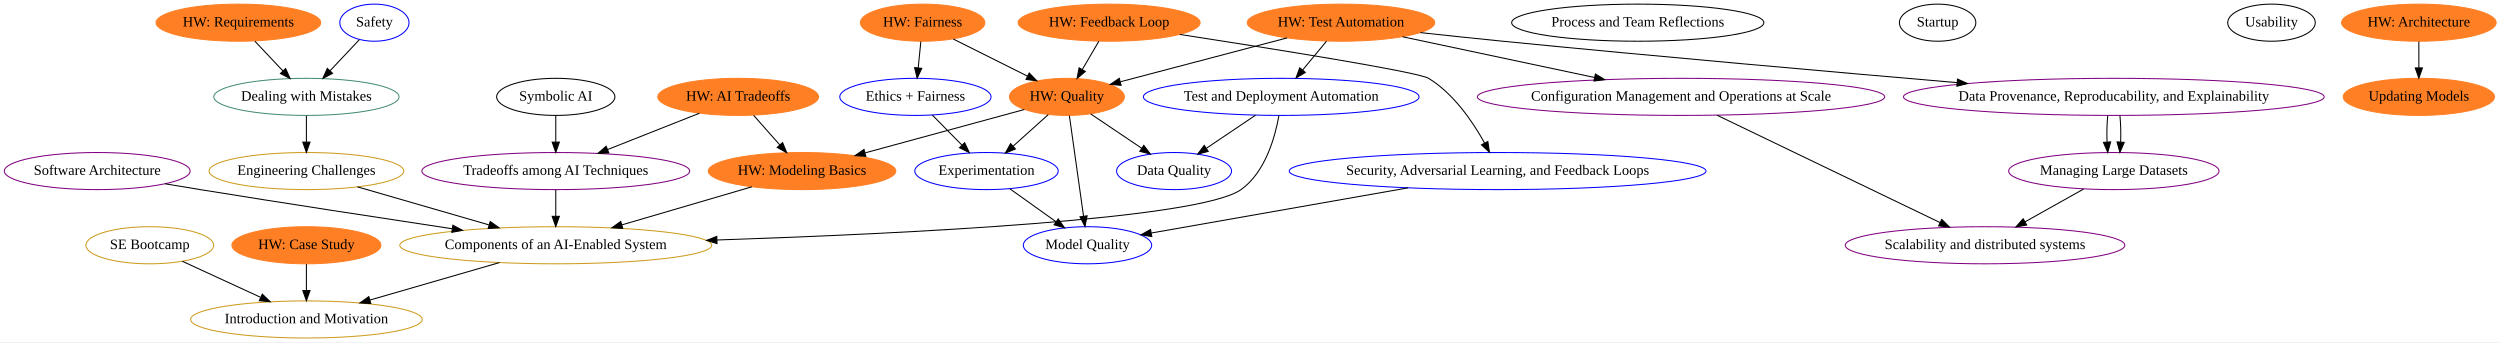
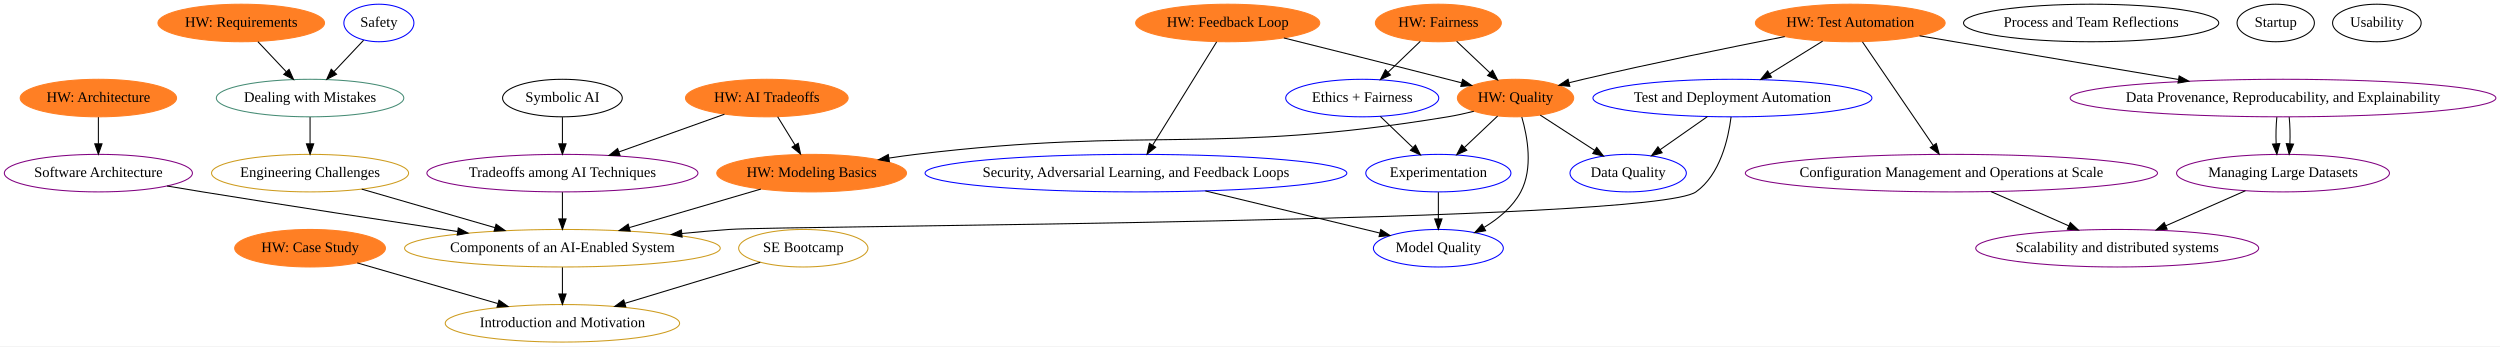
- <svg xmlns="http://www.w3.org/2000/svg" width="2426pt" height="332pt" viewBox="0.00 0.00 2426.09 332.00">
+ <svg xmlns="http://www.w3.org/2000/svg" width="2397pt" height="332pt" viewBox="0.00 0.00 2397.42 332.00">
  <g id="graph0" class="graph" transform="scale(1 1) rotate(0) translate(4 328)">
-     <polygon fill="white" stroke="none" points="-4,4 -4,-328 2422.09,-328 2422.09,4 -4,4" />
+     <polygon fill="white" stroke="none" points="-4,4 -4,-328 2393.42,-328 2393.42,4 -4,4" />
    <g id="node1" class="node">
      <ellipse fill="none" stroke="#cd9b1d" cx="293.342" cy="-162" rx="94.484" ry="18" />
      <text text-anchor="middle" x="293.342" y="-158.3" font-family="Times New Roman,serif" font-size="14.00">Engineering Challenges</text>
    </g>
    <g id="node2" class="node">
      <ellipse fill="none" stroke="#cd9b1d" cx="535.342" cy="-90" rx="151.373" ry="18" />
      <text text-anchor="middle" x="535.342" y="-86.3" font-family="Times New Roman,serif" font-size="14.00">Components of an AI-Enabled System</text>
    </g>
    <g id="edge1" class="edge">
      <path fill="none" stroke="black" d="M342.898,-146.666C379.818,-135.986 430.562,-121.308 470.674,-109.706" />
      <polygon fill="black" stroke="black" points="471.732,-113.043 480.366,-106.902 469.787,-106.319 471.732,-113.043" />
    </g>
    <g id="node3" class="node">
-       <ellipse fill="none" stroke="#cd9b1d" cx="293.342" cy="-18" rx="112.38" ry="18" />
-       <text text-anchor="middle" x="293.342" y="-14.3" font-family="Times New Roman,serif" font-size="14.00">Introduction and Motivation</text>
+       <ellipse fill="none" stroke="#cd9b1d" cx="535.342" cy="-18" rx="112.38" ry="18" />
+       <text text-anchor="middle" x="535.342" y="-14.3" font-family="Times New Roman,serif" font-size="14.00">Introduction and Motivation</text>
    </g>
    <g id="edge2" class="edge">
-       <path fill="none" stroke="black" d="M480.731,-73.203C443.333,-62.386 393.681,-48.024 354.883,-36.801" />
-       <polygon fill="black" stroke="black" points="355.846,-33.436 345.267,-34.02 353.901,-40.16 355.846,-33.436" />
+       <path fill="none" stroke="black" d="M535.342,-71.697C535.342,-63.983 535.342,-54.712 535.342,-46.112" />
+       <polygon fill="black" stroke="black" points="538.842,-46.104 535.342,-36.104 531.842,-46.104 538.842,-46.104" />
    </g>
    <g id="node4" class="node">
-       <ellipse fill="none" stroke="#cd9b1d" cx="141.342" cy="-90" rx="61.99" ry="18" />
-       <text text-anchor="middle" x="141.342" y="-86.3" font-family="Times New Roman,serif" font-size="14.00">SE Bootcamp</text>
+       <ellipse fill="none" stroke="#cd9b1d" cx="766.342" cy="-90" rx="61.99" ry="18" />
+       <text text-anchor="middle" x="766.342" y="-86.3" font-family="Times New Roman,serif" font-size="14.00">SE Bootcamp</text>
    </g>
    <g id="edge3" class="edge">
-       <path fill="none" stroke="black" d="M172.836,-74.496C194.792,-64.385 224.398,-50.751 248.77,-39.527" />
-       <polygon fill="black" stroke="black" points="250.55,-42.56 258.169,-35.198 247.622,-36.202 250.55,-42.56" />
+       <path fill="none" stroke="black" d="M725.044,-76.485C688.958,-65.55 636.113,-49.537 595.357,-37.187" />
+       <polygon fill="black" stroke="black" points="596.124,-33.762 585.539,-34.211 594.094,-40.461 596.124,-33.762" />
    </g>
    <g id="node5" class="node">
      <ellipse fill="none" stroke="#458b74" cx="293.342" cy="-234" rx="89.885" ry="18" />
      <text text-anchor="middle" x="293.342" y="-230.3" font-family="Times New Roman,serif" font-size="14.00">Dealing with Mistakes</text>
    </g>
    <g id="edge4" class="edge">
      <path fill="none" stroke="black" d="M293.342,-215.697C293.342,-207.983 293.342,-198.712 293.342,-190.112" />
      <polygon fill="black" stroke="black" points="296.842,-190.104 293.342,-180.104 289.842,-190.104 296.842,-190.104" />
    </g>
    <g id="node6" class="node">
      <ellipse fill="none" stroke="purple" cx="535.342" cy="-162" rx="129.977" ry="18" />
      <text text-anchor="middle" x="535.342" y="-158.3" font-family="Times New Roman,serif" font-size="14.00">Tradeoffs among AI Techniques</text>
    </g>
    <g id="edge5" class="edge">
      <path fill="none" stroke="black" d="M535.342,-143.697C535.342,-135.983 535.342,-126.712 535.342,-118.112" />
      <polygon fill="black" stroke="black" points="538.842,-118.104 535.342,-108.104 531.842,-118.104 538.842,-118.104" />
    </g>
    <g id="node7" class="node">
      <ellipse fill="none" stroke="purple" cx="90.342" cy="-162" rx="90.184" ry="18" />
      <text text-anchor="middle" x="90.342" y="-158.3" font-family="Times New Roman,serif" font-size="14.00">Software Architecture</text>
    </g>
    <g id="edge6" class="edge">
      <path fill="none" stroke="black" d="M156.211,-149.649C167.588,-147.732 179.303,-145.786 190.342,-144 272.588,-130.692 366.002,-116.392 434.866,-106.003" />
      <polygon fill="black" stroke="black" points="435.477,-109.451 444.844,-104.499 434.434,-102.529 435.477,-109.451" />
    </g>
    <g id="node8" class="node">
-       <ellipse fill="none" stroke="purple" cx="2047.34" cy="-234" rx="204.164" ry="18" />
-       <text text-anchor="middle" x="2047.34" y="-230.3" font-family="Times New Roman,serif" font-size="14.00">Data Provenance, Reproducability, and Explainability</text>
+       <ellipse fill="none" stroke="purple" cx="2185.34" cy="-234" rx="204.164" ry="18" />
+       <text text-anchor="middle" x="2185.34" y="-230.3" font-family="Times New Roman,serif" font-size="14.00">Data Provenance, Reproducability, and Explainability</text>
    </g>
    <g id="node9" class="node">
-       <ellipse fill="none" stroke="purple" cx="2047.34" cy="-162" rx="102.082" ry="18" />
-       <text text-anchor="middle" x="2047.34" y="-158.3" font-family="Times New Roman,serif" font-size="14.00">Managing Large Datasets</text>
+       <ellipse fill="none" stroke="purple" cx="2185.34" cy="-162" rx="102.082" ry="18" />
+       <text text-anchor="middle" x="2185.34" y="-158.3" font-family="Times New Roman,serif" font-size="14.00">Managing Large Datasets</text>
    </g>
    <g id="edge7" class="edge">
-       <path fill="none" stroke="black" d="M2041.43,-215.697C2040.63,-207.983 2040.4,-198.712 2040.75,-190.112" />
-       <polygon fill="black" stroke="black" points="2044.24,-190.324 2041.45,-180.104 2037.26,-189.836 2044.24,-190.324" />
+       <path fill="none" stroke="black" d="M2179.43,-215.697C2178.63,-207.983 2178.4,-198.712 2178.75,-190.112" />
+       <polygon fill="black" stroke="black" points="2182.24,-190.324 2179.45,-180.104 2175.26,-189.836 2182.24,-190.324" />
    </g>
    <g id="edge29" class="edge">
-       <path fill="none" stroke="black" d="M2053.26,-215.697C2054.05,-207.983 2054.28,-198.712 2053.94,-190.112" />
-       <polygon fill="black" stroke="black" points="2057.43,-189.836 2053.24,-180.104 2050.44,-190.324 2057.43,-189.836" />
+       <path fill="none" stroke="black" d="M2191.26,-215.697C2192.05,-207.983 2192.28,-198.712 2191.94,-190.112" />
+       <polygon fill="black" stroke="black" points="2195.43,-189.836 2191.24,-180.104 2188.44,-190.324 2195.43,-189.836" />
    </g>
    <g id="node10" class="node">
-       <ellipse fill="none" stroke="purple" cx="1922.34" cy="-90" rx="135.676" ry="18" />
-       <text text-anchor="middle" x="1922.34" y="-86.3" font-family="Times New Roman,serif" font-size="14.00">Scalability and distributed systems</text>
+       <ellipse fill="none" stroke="purple" cx="2026.34" cy="-90" rx="135.676" ry="18" />
+       <text text-anchor="middle" x="2026.34" y="-86.3" font-family="Times New Roman,serif" font-size="14.00">Scalability and distributed systems</text>
    </g>
    <g id="edge8" class="edge">
-       <path fill="none" stroke="black" d="M2018.04,-144.588C2001.04,-135.073 1979.44,-122.975 1961.06,-112.683" />
-       <polygon fill="black" stroke="black" points="1962.77,-109.628 1952.33,-107.795 1959.35,-115.735 1962.77,-109.628" />
+       <path fill="none" stroke="black" d="M2149.26,-145.116C2126.69,-135.181 2097.39,-122.281 2073.06,-111.568" />
+       <polygon fill="black" stroke="black" points="2074.22,-108.255 2063.66,-107.429 2071.4,-114.662 2074.22,-108.255" />
    </g>
    <g id="node11" class="node">
-       <ellipse fill="none" stroke="purple" cx="1627.34" cy="-234" rx="197.665" ry="18" />
-       <text text-anchor="middle" x="1627.34" y="-230.3" font-family="Times New Roman,serif" font-size="14.00">Configuration Management and Operations at Scale</text>
+       <ellipse fill="none" stroke="purple" cx="1867.34" cy="-162" rx="197.665" ry="18" />
+       <text text-anchor="middle" x="1867.34" y="-158.3" font-family="Times New Roman,serif" font-size="14.00">Configuration Management and Operations at Scale</text>
    </g>
    <g id="edge9" class="edge">
-       <path fill="none" stroke="black" d="M1662.34,-216.153C1716.38,-190.142 1820.01,-140.257 1878.81,-111.955" />
-       <polygon fill="black" stroke="black" points="1880.35,-115.096 1887.85,-107.605 1877.32,-108.789 1880.35,-115.096" />
+       <path fill="none" stroke="black" d="M1905.43,-144.233C1927.81,-134.378 1956.28,-121.847 1979.96,-111.419" />
+       <polygon fill="black" stroke="black" points="1981.37,-114.621 1989.12,-107.388 1978.55,-108.214 1981.37,-114.621" />
    </g>
    <g id="node12" class="node">
-       <ellipse fill="none" stroke="blue" cx="1051.34" cy="-90" rx="62.289" ry="18" />
-       <text text-anchor="middle" x="1051.34" y="-86.3" font-family="Times New Roman,serif" font-size="14.00">Model Quality</text>
+       <ellipse fill="none" stroke="blue" cx="1375.34" cy="-90" rx="62.289" ry="18" />
+       <text text-anchor="middle" x="1375.34" y="-86.3" font-family="Times New Roman,serif" font-size="14.00">Model Quality</text>
    </g>
    <g id="node13" class="node">
-       <ellipse fill="none" stroke="blue" cx="1135.34" cy="-162" rx="55.79" ry="18" />
-       <text text-anchor="middle" x="1135.34" y="-158.3" font-family="Times New Roman,serif" font-size="14.00">Data Quality</text>
+       <ellipse fill="none" stroke="blue" cx="1557.34" cy="-162" rx="55.79" ry="18" />
+       <text text-anchor="middle" x="1557.34" y="-158.3" font-family="Times New Roman,serif" font-size="14.00">Data Quality</text>
    </g>
    <g id="node14" class="node">
-       <ellipse fill="none" stroke="blue" cx="1239.34" cy="-234" rx="133.776" ry="18" />
-       <text text-anchor="middle" x="1239.34" y="-230.3" font-family="Times New Roman,serif" font-size="14.00">Test and Deployment Automation</text>
+       <ellipse fill="none" stroke="blue" cx="1657.34" cy="-234" rx="133.776" ry="18" />
+       <text text-anchor="middle" x="1657.34" y="-230.3" font-family="Times New Roman,serif" font-size="14.00">Test and Deployment Automation</text>
    </g>
    <g id="edge10" class="edge">
-       <path fill="none" stroke="black" d="M1237.14,-215.977C1233.46,-195.219 1223.98,-160.828 1200.34,-144 1159.9,-115.207 875.287,-101.207 691.744,-95.102" />
-       <polygon fill="black" stroke="black" points="691.827,-91.603 681.718,-94.773 691.597,-98.599 691.827,-91.603" />
+       <path fill="none" stroke="black" d="M1656.03,-215.882C1653.42,-195.026 1645.63,-160.534 1622.34,-144 1580.32,-114.161 746.746,-111.725 695.342,-108 680.601,-106.932 665.118,-105.579 649.83,-104.105" />
+       <polygon fill="black" stroke="black" points="650.117,-100.616 639.822,-103.12 649.432,-107.583 650.117,-100.616" />
    </g>
    <g id="edge11" class="edge">
-       <path fill="none" stroke="black" d="M1214.43,-216.233C1200.17,-206.631 1182.12,-194.488 1166.88,-184.225" />
-       <polygon fill="black" stroke="black" points="1168.52,-181.114 1158.27,-178.434 1164.61,-186.921 1168.52,-181.114" />
+       <path fill="none" stroke="black" d="M1633.39,-216.233C1619.77,-206.699 1602.57,-194.659 1587.97,-184.443" />
+       <polygon fill="black" stroke="black" points="1589.93,-181.538 1579.73,-178.671 1585.91,-187.273 1589.93,-181.538" />
    </g>
    <g id="node15" class="node">
-       <ellipse fill="none" stroke="blue" cx="953.342" cy="-162" rx="69.588" ry="18" />
-       <text text-anchor="middle" x="953.342" y="-158.3" font-family="Times New Roman,serif" font-size="14.00">Experimentation</text>
+       <ellipse fill="none" stroke="blue" cx="1375.34" cy="-162" rx="69.588" ry="18" />
+       <text text-anchor="middle" x="1375.34" y="-158.3" font-family="Times New Roman,serif" font-size="14.00">Experimentation</text>
    </g>
    <g id="edge12" class="edge">
-       <path fill="none" stroke="black" d="M976.071,-144.765C989.401,-135.244 1006.41,-123.093 1020.89,-112.752" />
-       <polygon fill="black" stroke="black" points="1022.97,-115.566 1029.07,-106.906 1018.9,-109.87 1022.97,-115.566" />
+       <path fill="none" stroke="black" d="M1375.34,-143.697C1375.34,-135.983 1375.34,-126.712 1375.34,-118.112" />
+       <polygon fill="black" stroke="black" points="1378.84,-118.104 1375.34,-108.104 1371.84,-118.104 1378.84,-118.104" />
    </g>
    <g id="node16" class="node">
-       <ellipse fill="none" stroke="blue" cx="884.342" cy="-234" rx="73.387" ry="18" />
-       <text text-anchor="middle" x="884.342" y="-230.3" font-family="Times New Roman,serif" font-size="14.00">Ethics + Fairness</text>
+       <ellipse fill="none" stroke="blue" cx="1302.34" cy="-234" rx="73.387" ry="18" />
+       <text text-anchor="middle" x="1302.34" y="-230.3" font-family="Times New Roman,serif" font-size="14.00">Ethics + Fairness</text>
    </g>
    <g id="edge13" class="edge">
-       <path fill="none" stroke="black" d="M900.694,-216.411C909.247,-207.734 919.881,-196.946 929.348,-187.342" />
-       <polygon fill="black" stroke="black" points="932.101,-189.535 936.628,-179.956 927.115,-184.621 932.101,-189.535" />
+       <path fill="none" stroke="black" d="M1319.64,-216.411C1328.92,-207.519 1340.5,-196.411 1350.7,-186.631" />
+       <polygon fill="black" stroke="black" points="1353.37,-188.917 1358.17,-179.47 1348.53,-183.865 1353.37,-188.917" />
    </g>
    <g id="node17" class="node">
      <ellipse fill="none" stroke="blue" cx="359.342" cy="-306" rx="33.595" ry="18" />
      <text text-anchor="middle" x="359.342" y="-302.3" font-family="Times New Roman,serif" font-size="14.00">Safety</text>
    </g>
    <g id="edge14" class="edge">
      <path fill="none" stroke="black" d="M344.694,-289.465C336.342,-280.606 325.689,-269.308 316.254,-259.301" />
      <polygon fill="black" stroke="black" points="318.741,-256.837 309.335,-251.962 313.648,-261.639 318.741,-256.837" />
    </g>
    <g id="node18" class="node">
-       <ellipse fill="none" stroke="blue" cx="1449.34" cy="-162" rx="202.264" ry="18" />
-       <text text-anchor="middle" x="1449.34" y="-158.3" font-family="Times New Roman,serif" font-size="14.00">Security, Adversarial Learning, and Feedback Loops</text>
+       <ellipse fill="none" stroke="blue" cx="1085.34" cy="-162" rx="202.264" ry="18" />
+       <text text-anchor="middle" x="1085.34" y="-158.3" font-family="Times New Roman,serif" font-size="14.00">Security, Adversarial Learning, and Feedback Loops</text>
    </g>
    <g id="edge15" class="edge">
-       <path fill="none" stroke="black" d="M1362.49,-145.725C1287.22,-132.485 1180.15,-113.655 1113.27,-101.892" />
-       <polygon fill="black" stroke="black" points="1113.75,-98.423 1103.3,-100.138 1112.54,-105.317 1113.75,-98.423" />
+       <path fill="none" stroke="black" d="M1151.87,-144.941C1202.46,-132.731 1271.27,-116.121 1319.12,-104.572" />
+       <polygon fill="black" stroke="black" points="1320.1,-107.936 1328.99,-102.187 1318.45,-101.131 1320.1,-107.936" />
    </g>
    <g id="node19" class="node">
-       <ellipse fill="none" stroke="black" cx="1585.34" cy="-306" rx="122.379" ry="18" />
-       <text text-anchor="middle" x="1585.34" y="-302.3" font-family="Times New Roman,serif" font-size="14.00">Process and Team Reflections</text>
+       <ellipse fill="none" stroke="black" cx="2001.34" cy="-306" rx="122.379" ry="18" />
+       <text text-anchor="middle" x="2001.34" y="-302.3" font-family="Times New Roman,serif" font-size="14.00">Process and Team Reflections</text>
    </g>
    <g id="node20" class="node">
-       <ellipse fill="none" stroke="black" cx="1876.34" cy="-306" rx="37.093" ry="18" />
-       <text text-anchor="middle" x="1876.34" y="-302.3" font-family="Times New Roman,serif" font-size="14.00">Startup</text>
+       <ellipse fill="none" stroke="black" cx="2178.34" cy="-306" rx="37.093" ry="18" />
+       <text text-anchor="middle" x="2178.34" y="-302.3" font-family="Times New Roman,serif" font-size="14.00">Startup</text>
    </g>
    <g id="node21" class="node">
-       <ellipse fill="none" stroke="black" cx="2200.34" cy="-306" rx="42.494" ry="18" />
-       <text text-anchor="middle" x="2200.34" y="-302.3" font-family="Times New Roman,serif" font-size="14.00">Usability</text>
+       <ellipse fill="none" stroke="black" cx="2275.34" cy="-306" rx="42.494" ry="18" />
+       <text text-anchor="middle" x="2275.34" y="-302.3" font-family="Times New Roman,serif" font-size="14.00">Usability</text>
    </g>
    <g id="node22" class="node">
      <ellipse fill="none" stroke="black" cx="535.342" cy="-234" rx="57.391" ry="18" />
      <text text-anchor="middle" x="535.342" y="-230.3" font-family="Times New Roman,serif" font-size="14.00">Symbolic AI</text>
    </g>
    <g id="edge16" class="edge">
      <path fill="none" stroke="black" d="M535.342,-215.697C535.342,-207.983 535.342,-198.712 535.342,-190.112" />
      <polygon fill="black" stroke="black" points="538.842,-190.104 535.342,-180.104 531.842,-190.104 538.842,-190.104" />
    </g>
    <g id="node23" class="node">
      <ellipse fill="#ff7f24" stroke="#ff7f24" cx="293.342" cy="-90" rx="72.287" ry="18" />
      <text text-anchor="middle" x="293.342" y="-86.3" font-family="Times New Roman,serif" font-size="14.00">HW: Case Study</text>
    </g>
    <g id="edge17" class="edge">
-       <path fill="none" stroke="black" d="M293.342,-71.697C293.342,-63.983 293.342,-54.712 293.342,-46.112" />
-       <polygon fill="black" stroke="black" points="296.842,-46.104 293.342,-36.104 289.842,-46.104 296.842,-46.104" />
+       <path fill="none" stroke="black" d="M338.576,-75.916C376.572,-64.925 431.244,-49.111 473.321,-36.94" />
+       <polygon fill="black" stroke="black" points="474.549,-40.228 483.183,-34.087 472.604,-33.504 474.549,-40.228" />
    </g>
    <g id="node24" class="node">
      <ellipse fill="#ff7f24" stroke="#ff7f24" cx="774.342" cy="-162" rx="90.984" ry="18" />
      <text text-anchor="middle" x="774.342" y="-158.3" font-family="Times New Roman,serif" font-size="14.00">HW: Modeling Basics</text>
    </g>
    <g id="edge18" class="edge">
      <path fill="none" stroke="black" d="M725.689,-146.75C689.326,-136.1 639.266,-121.438 599.61,-109.823" />
      <polygon fill="black" stroke="black" points="600.348,-106.392 589.767,-106.94 598.38,-113.11 600.348,-106.392" />
    </g>
    <g id="node25" class="node">
-       <ellipse fill="#ff7f24" stroke="#ff7f24" cx="712.342" cy="-234" rx="77.986" ry="18" />
-       <text text-anchor="middle" x="712.342" y="-230.3" font-family="Times New Roman,serif" font-size="14.00">HW: AI Tradeoffs</text>
+       <ellipse fill="#ff7f24" stroke="#ff7f24" cx="731.342" cy="-234" rx="77.986" ry="18" />
+       <text text-anchor="middle" x="731.342" y="-230.3" font-family="Times New Roman,serif" font-size="14.00">HW: AI Tradeoffs</text>
    </g>
    <g id="edge19" class="edge">
-       <path fill="none" stroke="black" d="M674.805,-218.155C648.821,-207.879 613.946,-194.086 585.571,-182.865" />
-       <polygon fill="black" stroke="black" points="586.807,-179.59 576.22,-179.167 584.232,-186.099 586.807,-179.59" />
+       <path fill="none" stroke="black" d="M690.731,-218.496C661.465,-208.044 621.657,-193.827 589.66,-182.399" />
+       <polygon fill="black" stroke="black" points="590.596,-179.017 580.001,-178.95 588.242,-185.609 590.596,-179.017" />
    </g>
    <g id="edge20" class="edge">
-       <path fill="none" stroke="black" d="M727.35,-216.055C734.966,-207.457 744.355,-196.857 752.733,-187.397" />
-       <polygon fill="black" stroke="black" points="755.461,-189.596 759.472,-179.789 750.221,-184.954 755.461,-189.596" />
+       <path fill="none" stroke="black" d="M741.751,-216.055C746.747,-207.922 752.843,-197.998 758.406,-188.943" />
+       <polygon fill="black" stroke="black" points="761.478,-190.628 763.73,-180.275 755.514,-186.964 761.478,-190.628" />
    </g>
    <g id="node26" class="node">
-       <ellipse fill="#ff7f24" stroke="#ff7f24" cx="2343.34" cy="-306" rx="74.987" ry="18" />
-       <text text-anchor="middle" x="2343.34" y="-302.3" font-family="Times New Roman,serif" font-size="14.00">HW: Architecture</text>
+       <ellipse fill="#ff7f24" stroke="#ff7f24" cx="90.342" cy="-234" rx="74.987" ry="18" />
+       <text text-anchor="middle" x="90.342" y="-230.3" font-family="Times New Roman,serif" font-size="14.00">HW: Architecture</text>
+     </g>
+     <g id="edge21" class="edge">
+       <path fill="none" stroke="black" d="M90.342,-215.697C90.342,-207.983 90.342,-198.712 90.342,-190.112" />
+       <polygon fill="black" stroke="black" points="93.842,-190.104 90.342,-180.104 86.842,-190.104 93.842,-190.104" />
    </g>
    <g id="node27" class="node">
-       <ellipse fill="#ff7f24" stroke="#ff7f24" cx="2343.34" cy="-234" rx="73.387" ry="18" />
-       <text text-anchor="middle" x="2343.34" y="-230.3" font-family="Times New Roman,serif" font-size="14.00">Updating Models</text>
-     </g>
-     <g id="edge21" class="edge">
-       <path fill="none" stroke="black" d="M2343.34,-287.697C2343.34,-279.983 2343.34,-270.712 2343.34,-262.112" />
-       <polygon fill="black" stroke="black" points="2346.84,-262.104 2343.34,-252.104 2339.84,-262.104 2346.84,-262.104" />
-     </g>
-     <g id="node28" class="node">
      <ellipse fill="#ff7f24" stroke="#ff7f24" cx="227.342" cy="-306" rx="79.886" ry="18" />
      <text text-anchor="middle" x="227.342" y="-302.3" font-family="Times New Roman,serif" font-size="14.00">HW: Requirements</text>
    </g>
    <g id="edge22" class="edge">
      <path fill="none" stroke="black" d="M243.319,-288.055C251.507,-279.371 261.62,-268.644 270.606,-259.114" />
      <polygon fill="black" stroke="black" points="273.199,-261.466 277.512,-251.789 268.106,-256.664 273.199,-261.466" />
    </g>
+     <g id="node28" class="node">
+       <ellipse fill="#ff7f24" stroke="#ff7f24" cx="1449.34" cy="-234" rx="55.79" ry="18" />
+       <text text-anchor="middle" x="1449.34" y="-230.3" font-family="Times New Roman,serif" font-size="14.00">HW: Quality</text>
+     </g>
+     <g id="edge23" class="edge">
+       <path fill="none" stroke="black" d="M1455.34,-215.798C1460.81,-196.991 1466.36,-166.531 1454.34,-144 1446.63,-129.535 1433.02,-118.32 1419.25,-110.008" />
+       <polygon fill="black" stroke="black" points="1420.67,-106.793 1410.23,-104.961 1417.25,-112.9 1420.67,-106.793" />
+     </g>
+     <g id="edge24" class="edge">
+       <path fill="none" stroke="black" d="M1473.04,-217.638C1488.38,-207.699 1508.53,-194.637 1525.29,-183.776" />
+       <polygon fill="black" stroke="black" points="1527.21,-186.702 1533.7,-178.326 1523.4,-180.828 1527.21,-186.702" />
+     </g>
+     <g id="edge26" class="edge">
+       <path fill="none" stroke="black" d="M1432.18,-216.765C1422.7,-207.795 1410.75,-196.49 1400.25,-186.564" />
+       <polygon fill="black" stroke="black" points="1402.6,-183.963 1392.93,-179.633 1397.79,-189.048 1402.6,-183.963" />
+     </g>
+     <g id="edge25" class="edge">
+       <path fill="none" stroke="black" d="M1409.37,-221.305C1401.15,-219.252 1392.51,-217.345 1384.34,-216 1160.13,-179.094 1099.95,-207.074 874.342,-180 865.985,-178.997 857.262,-177.776 848.602,-176.453" />
+       <polygon fill="black" stroke="black" points="848.913,-172.959 838.491,-174.861 847.824,-179.874 848.913,-172.959" />
+     </g>
    <g id="node29" class="node">
-       <ellipse fill="#ff7f24" stroke="#ff7f24" cx="1031.34" cy="-234" rx="55.79" ry="18" />
-       <text text-anchor="middle" x="1031.34" y="-230.3" font-family="Times New Roman,serif" font-size="14.00">HW: Quality</text>
-     </g>
-     <g id="edge23" class="edge">
-       <path fill="none" stroke="black" d="M1033.75,-215.871C1037.16,-191.67 1043.42,-147.211 1047.48,-118.393" />
-       <polygon fill="black" stroke="black" points="1050.99,-118.58 1048.92,-108.189 1044.06,-117.603 1050.99,-118.58" />
-     </g>
-     <g id="edge24" class="edge">
-       <path fill="none" stroke="black" d="M1054.42,-217.465C1068.96,-207.677 1087.93,-194.912 1103.85,-184.2" />
-       <polygon fill="black" stroke="black" points="1105.98,-186.979 1112.33,-178.492 1102.08,-181.172 1105.98,-186.979" />
-     </g>
-     <g id="edge26" class="edge">
-       <path fill="none" stroke="black" d="M1013.25,-216.765C1003.18,-207.73 990.477,-196.326 979.359,-186.349" />
-       <polygon fill="black" stroke="black" points="981.385,-183.464 971.605,-179.39 976.71,-188.674 981.385,-183.464" />
-     </g>
-     <g id="edge25" class="edge">
-       <path fill="none" stroke="black" d="M990.05,-221.753C948.323,-210.388 883.366,-192.695 835.63,-179.693" />
-       <polygon fill="black" stroke="black" points="836.288,-176.245 825.72,-176.994 834.449,-182.999 836.288,-176.245" />
+       <ellipse fill="#ff7f24" stroke="#ff7f24" cx="1770.34" cy="-306" rx="90.984" ry="18" />
+       <text text-anchor="middle" x="1770.34" y="-302.3" font-family="Times New Roman,serif" font-size="14.00">HW: Test Automation</text>
+     </g>
+     <g id="edge28" class="edge">
+       <path fill="none" stroke="black" d="M1836.77,-293.691C1847.98,-291.788 1859.49,-289.835 1870.34,-288 1942.08,-275.867 2023.02,-262.25 2084.89,-251.857" />
+       <polygon fill="black" stroke="black" points="2085.76,-255.26 2095.04,-250.152 2084.6,-248.357 2085.76,-255.26" />
+     </g>
+     <g id="edge30" class="edge">
+       <path fill="none" stroke="black" d="M1782.04,-287.871C1798.94,-263.137 1830.29,-217.242 1849.91,-188.512" />
+       <polygon fill="black" stroke="black" points="1852.85,-190.421 1855.6,-180.189 1847.07,-186.472 1852.85,-190.421" />
+     </g>
+     <g id="edge27" class="edge">
+       <path fill="none" stroke="black" d="M1743.85,-288.588C1728.77,-279.246 1709.67,-267.414 1693.25,-257.247" />
+       <polygon fill="black" stroke="black" points="1694.8,-254.086 1684.45,-251.795 1691.11,-260.037 1694.8,-254.086" />
+     </g>
+     <g id="edge31" class="edge">
+       <path fill="none" stroke="black" d="M1707.54,-292.939C1655.6,-282.737 1579.97,-267.364 1514.34,-252 1509.94,-250.97 1505.39,-249.863 1500.82,-248.725" />
+       <polygon fill="black" stroke="black" points="1501.43,-245.267 1490.87,-246.203 1499.71,-252.053 1501.43,-245.267" />
    </g>
    <g id="node30" class="node">
-       <ellipse fill="#ff7f24" stroke="#ff7f24" cx="1297.34" cy="-306" rx="90.984" ry="18" />
-       <text text-anchor="middle" x="1297.34" y="-302.3" font-family="Times New Roman,serif" font-size="14.00">HW: Test Automation</text>
-     </g>
-     <g id="edge28" class="edge">
-       <path fill="none" stroke="black" d="M1374.37,-296.368C1399.82,-293.594 1428.29,-290.575 1454.34,-288 1604.16,-273.195 1775.47,-258.08 1895.3,-247.8" />
-       <polygon fill="black" stroke="black" points="1895.62,-251.286 1905.29,-246.945 1895.03,-244.311 1895.62,-251.286" />
-     </g>
-     <g id="edge30" class="edge">
-       <path fill="none" stroke="black" d="M1357.1,-292.324C1409.16,-281.281 1485.21,-265.149 1543.38,-252.81" />
-       <polygon fill="black" stroke="black" points="1544.23,-256.207 1553.29,-250.709 1542.78,-249.36 1544.23,-256.207" />
-     </g>
-     <g id="edge27" class="edge">
-       <path fill="none" stroke="black" d="M1283.3,-288.055C1276.35,-279.668 1267.82,-269.376 1260.14,-260.096" />
-       <polygon fill="black" stroke="black" points="1262.73,-257.742 1253.66,-252.275 1257.34,-262.209 1262.73,-257.742" />
-     </g>
-     <g id="edge31" class="edge">
-       <path fill="none" stroke="black" d="M1245.11,-291.254C1198.31,-278.938 1130.04,-260.973 1083.32,-248.678" />
-       <polygon fill="black" stroke="black" points="1083.96,-245.228 1073.4,-246.068 1082.18,-251.998 1083.96,-245.228" />
+       <ellipse fill="#ff7f24" stroke="#ff7f24" cx="1375.34" cy="-306" rx="60.389" ry="18" />
+       <text text-anchor="middle" x="1375.34" y="-302.3" font-family="Times New Roman,serif" font-size="14.00">HW: Fairness</text>
+     </g>
+     <g id="edge32" class="edge">
+       <path fill="none" stroke="black" d="M1358.04,-288.411C1348.84,-279.583 1337.35,-268.572 1327.21,-258.844" />
+       <polygon fill="black" stroke="black" points="1329.41,-256.108 1319.77,-251.713 1324.57,-261.16 1329.41,-256.108" />
+     </g>
+     <g id="edge33" class="edge">
+       <path fill="none" stroke="black" d="M1392.88,-288.411C1402.44,-279.367 1414.42,-268.03 1424.89,-258.13" />
+       <polygon fill="black" stroke="black" points="1427.33,-260.643 1432.19,-251.228 1422.52,-255.558 1427.33,-260.643" />
    </g>
    <g id="node31" class="node">
-       <ellipse fill="#ff7f24" stroke="#ff7f24" cx="891.342" cy="-306" rx="60.389" ry="18" />
-       <text text-anchor="middle" x="891.342" y="-302.3" font-family="Times New Roman,serif" font-size="14.00">HW: Fairness</text>
-     </g>
-     <g id="edge32" class="edge">
-       <path fill="none" stroke="black" d="M889.612,-287.697C888.84,-279.983 887.913,-270.712 887.053,-262.112" />
-       <polygon fill="black" stroke="black" points="890.53,-261.706 886.052,-252.104 883.565,-262.403 890.53,-261.706" />
-     </g>
-     <g id="edge33" class="edge">
-       <path fill="none" stroke="black" d="M921.032,-290.155C942.055,-279.644 970.436,-265.453 993.145,-254.099" />
-       <polygon fill="black" stroke="black" points="994.795,-257.186 1002.17,-249.584 991.665,-250.925 994.795,-257.186" />
-     </g>
-     <g id="node32" class="node">
-       <ellipse fill="#ff7f24" stroke="#ff7f24" cx="1072.34" cy="-306" rx="88.284" ry="18" />
-       <text text-anchor="middle" x="1072.34" y="-302.3" font-family="Times New Roman,serif" font-size="14.00">HW: Feedback Loop</text>
+       <ellipse fill="#ff7f24" stroke="#ff7f24" cx="1173.34" cy="-306" rx="88.284" ry="18" />
+       <text text-anchor="middle" x="1173.34" y="-302.3" font-family="Times New Roman,serif" font-size="14.00">HW: Feedback Loop</text>
    </g>
    <g id="edge34" class="edge">
-       <path fill="none" stroke="black" d="M1140.86,-294.597C1229,-281.023 1372.07,-258.261 1382.34,-252 1406.83,-237.073 1425.43,-209.576 1436.75,-189.081" />
-       <polygon fill="black" stroke="black" points="1439.85,-190.703 1441.43,-180.227 1433.66,-187.431 1439.85,-190.703" />
+       <path fill="none" stroke="black" d="M1162.73,-287.871C1147.46,-263.244 1119.2,-217.638 1101.38,-188.885" />
+       <polygon fill="black" stroke="black" points="1104.24,-186.846 1095.99,-180.189 1098.29,-190.533 1104.24,-186.846" />
    </g>
    <g id="edge35" class="edge">
-       <path fill="none" stroke="black" d="M1062.42,-288.055C1057.58,-279.801 1051.67,-269.701 1046.3,-260.538" />
-       <polygon fill="black" stroke="black" points="1049.25,-258.649 1041.18,-251.789 1043.21,-262.187 1049.25,-258.649" />
+       <path fill="none" stroke="black" d="M1227.15,-291.638C1269.81,-281.007 1330.93,-265.694 1384.34,-252 1388.65,-250.895 1393.12,-249.741 1397.61,-248.579" />
+       <polygon fill="black" stroke="black" points="1398.6,-251.937 1407.4,-246.034 1396.84,-245.162 1398.6,-251.937" />
    </g>
  </g>
</svg>
